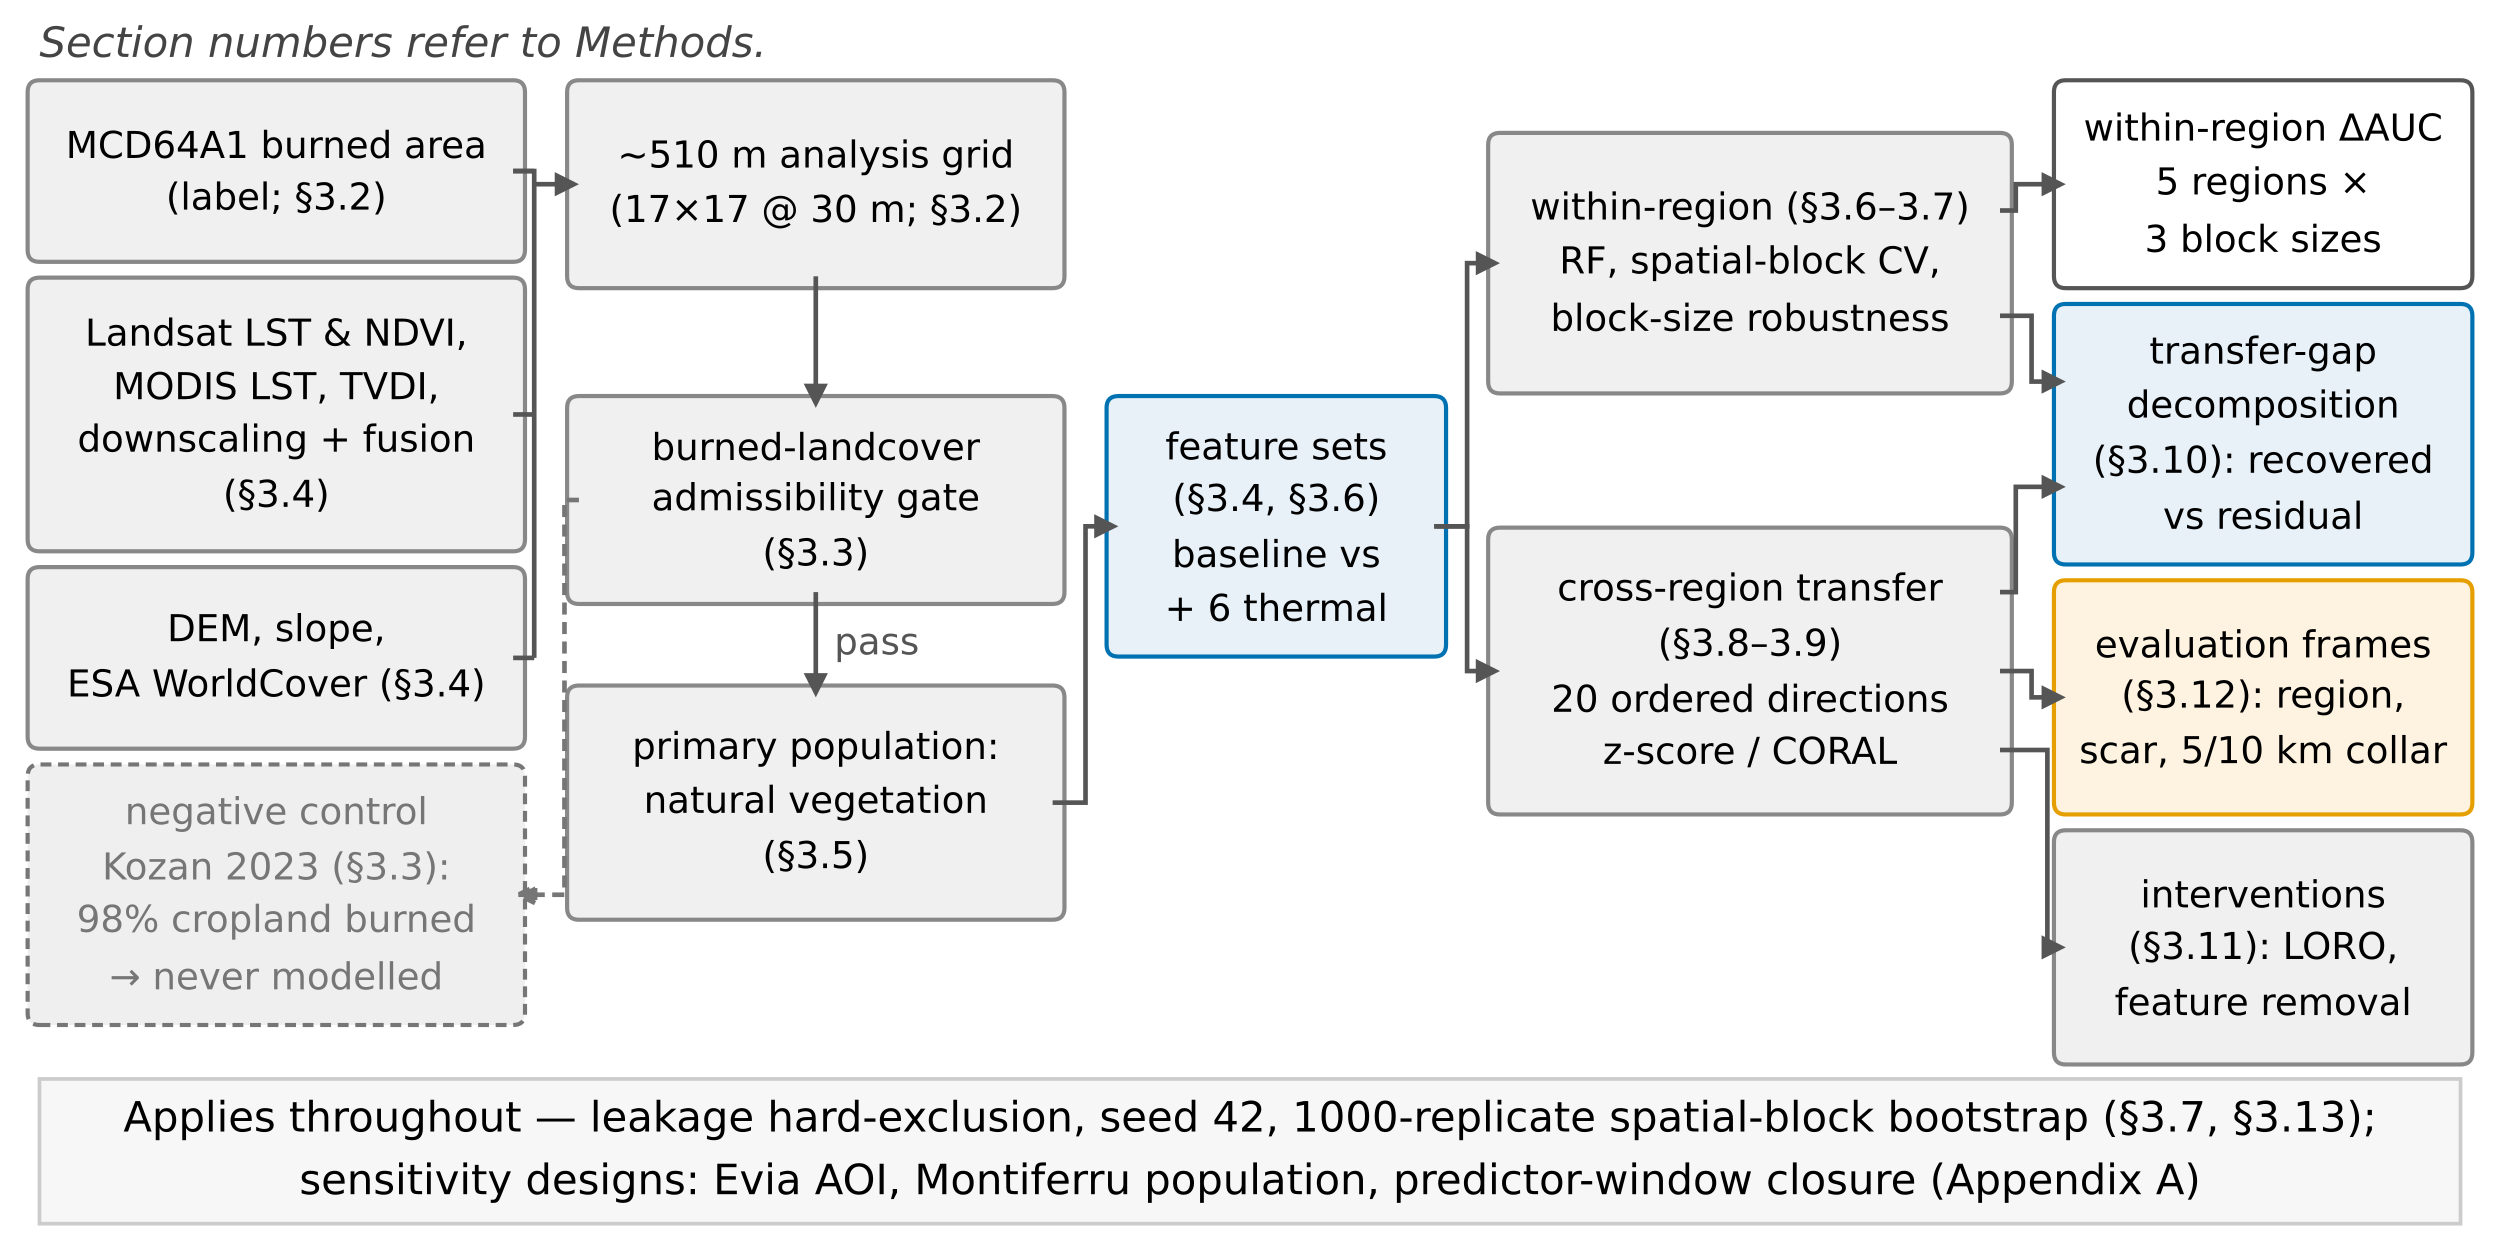
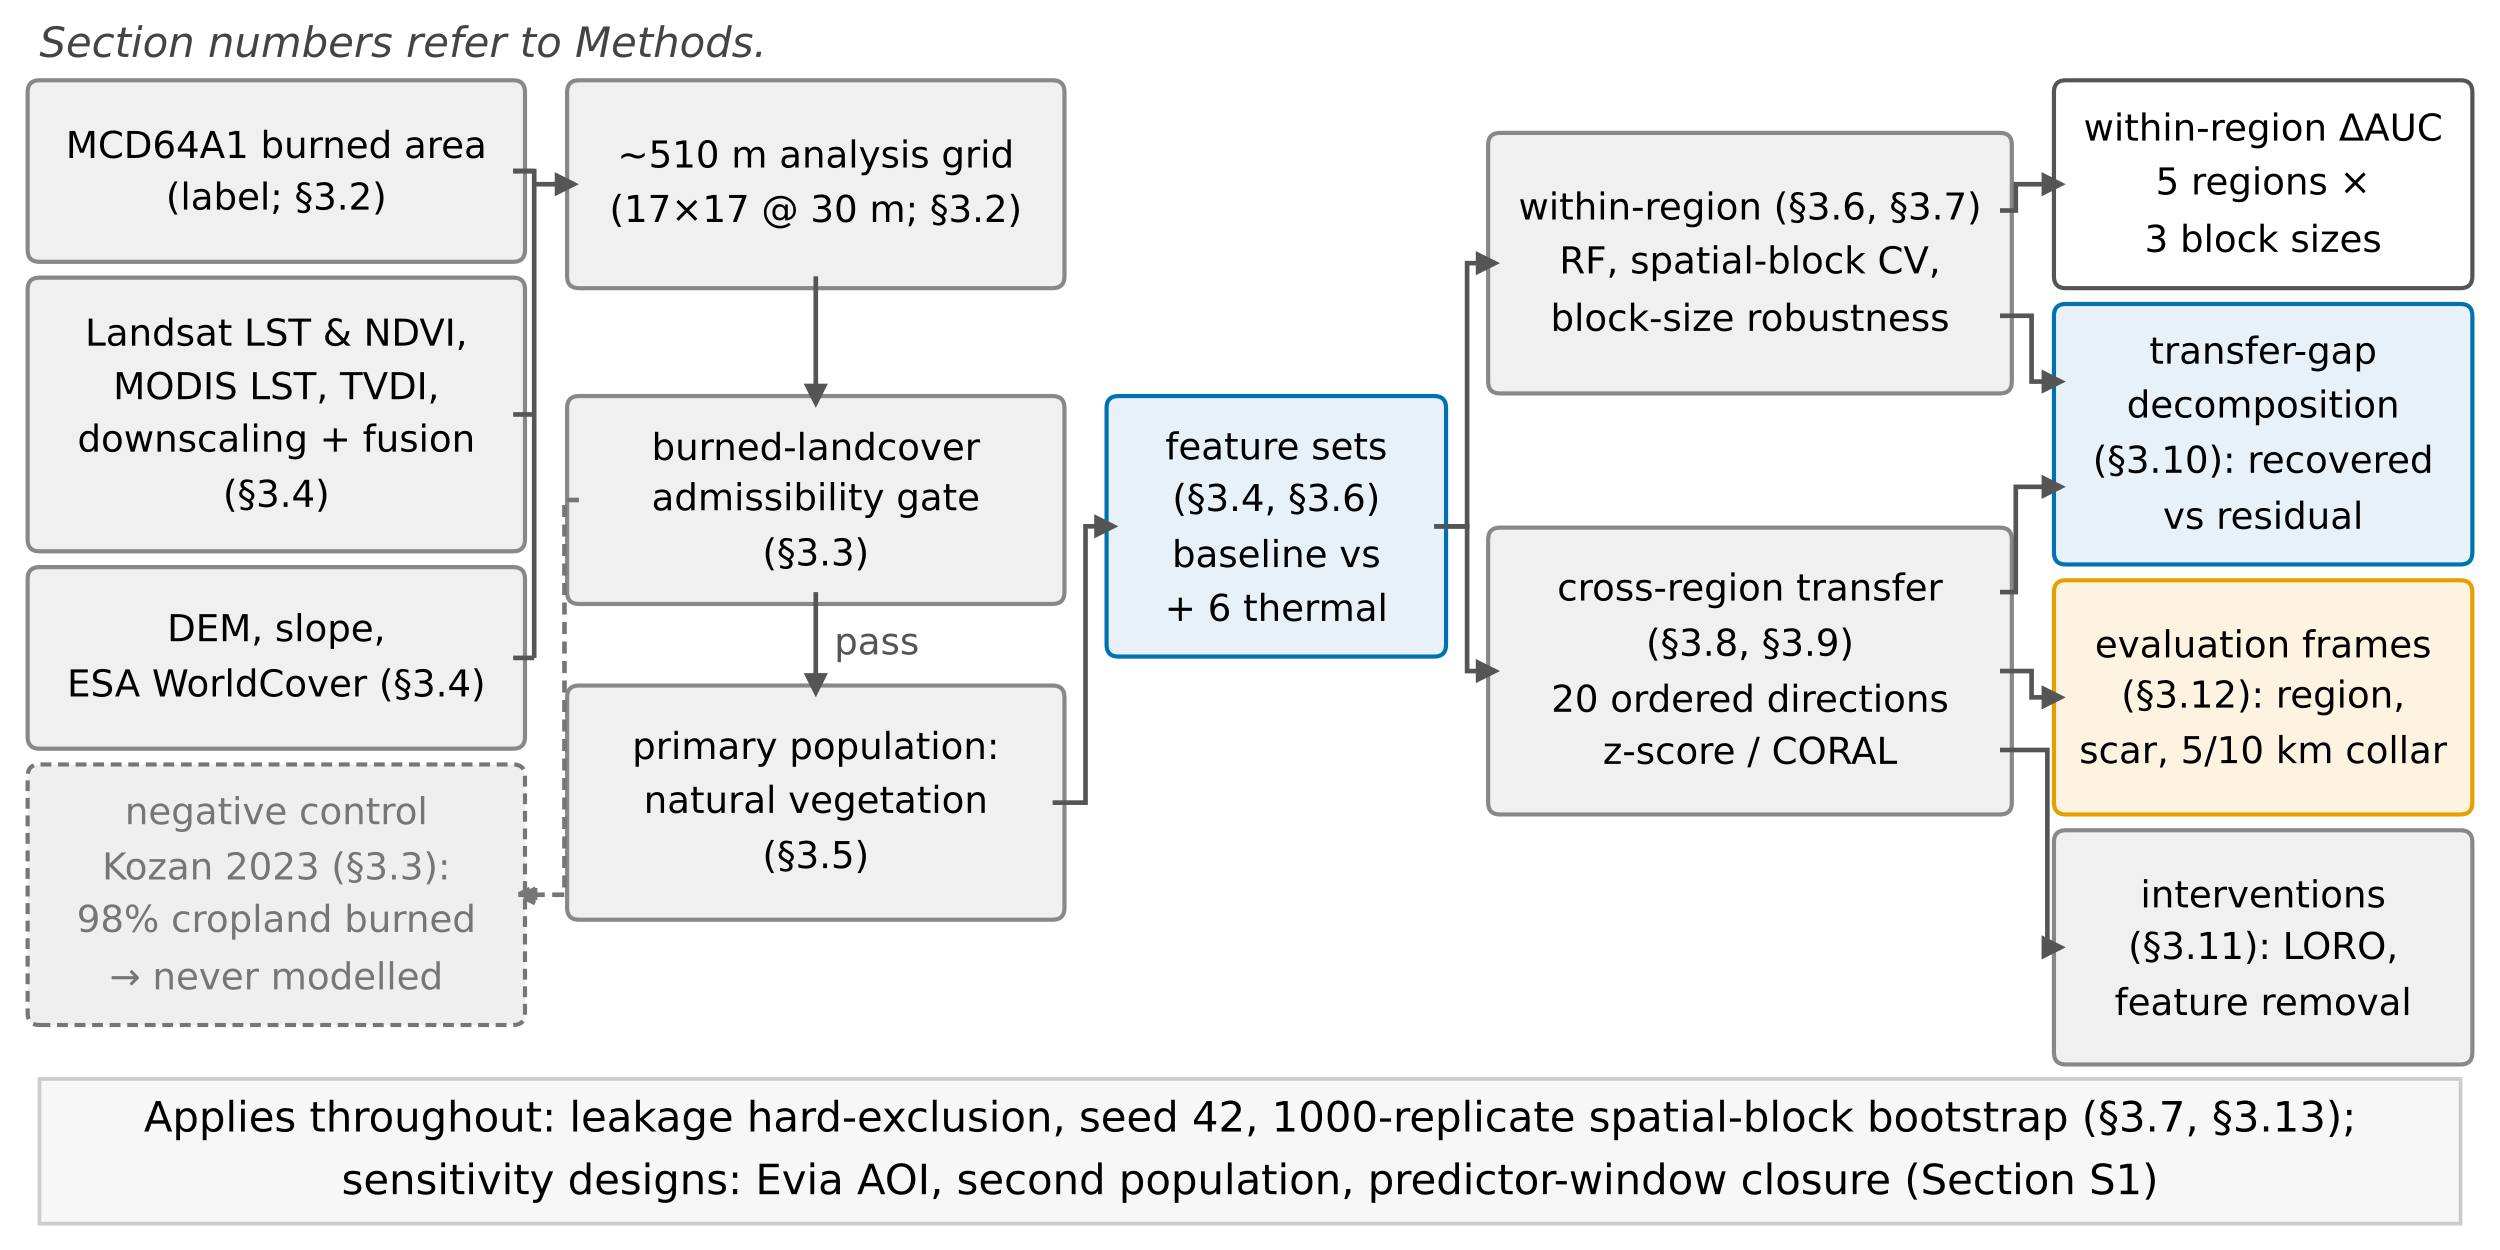
<svg xmlns="http://www.w3.org/2000/svg" width="538.583pt" height="269.291pt" viewBox="0 0 538.583 269.291" version="1.1">
  <defs>
    <style type="text/css">*{stroke-linejoin: round; stroke-linecap: butt}</style>
  </defs>
  <g id="figure_1">
    <g id="patch_1">
      <path d="M 0 269.291  L 538.583 269.291  L 538.583 0  L 0 0  z " style="fill: #ffffff" />
    </g>
    <g id="axes_1">
      <g id="patch_2">
-         <path d="M 8.504 56.409  L 110.551 56.409  Q 113.102 56.409 113.102 53.858  L 113.102 19.843  Q 113.102 17.291 110.551 17.291  L 8.504 17.291  Q 5.953 17.291 5.953 19.843  L 5.953 53.858  Q 5.953 56.409 8.504 56.409  z " clip-path="url(#pab33051553)" style="fill: #f0f0f0; stroke: #888888; stroke-width: 0.9; stroke-linejoin: miter" />
+         <path d="M 8.504 56.409  L 110.551 56.409  Q 113.102 56.409 113.102 53.858  L 113.102 19.843  Q 113.102 17.291 110.551 17.291  L 8.504 17.291  Q 5.953 17.291 5.953 19.843  L 5.953 53.858  Q 5.953 56.409 8.504 56.409  z " clip-path="url(#pe9113bcd9f)" style="fill: #f0f0f0; stroke: #888888; stroke-width: 0.9; stroke-linejoin: miter" />
      </g>
      <g id="patch_3">
-         <path d="M 8.504 118.772  L 110.551 118.772  Q 113.102 118.772 113.102 116.22  L 113.102 62.362  Q 113.102 59.811 110.551 59.811  L 8.504 59.811  Q 5.953 59.811 5.953 62.362  L 5.953 116.22  Q 5.953 118.772 8.504 118.772  z " clip-path="url(#pab33051553)" style="fill: #f0f0f0; stroke: #888888; stroke-width: 0.9; stroke-linejoin: miter" />
+         <path d="M 8.504 118.772  L 110.551 118.772  Q 113.102 118.772 113.102 116.22  L 113.102 62.362  Q 113.102 59.811 110.551 59.811  L 8.504 59.811  Q 5.953 59.811 5.953 62.362  L 5.953 116.22  Q 5.953 118.772 8.504 118.772  z " clip-path="url(#pe9113bcd9f)" style="fill: #f0f0f0; stroke: #888888; stroke-width: 0.9; stroke-linejoin: miter" />
      </g>
      <g id="patch_4">
-         <path d="M 8.504 161.291  L 110.551 161.291  Q 113.102 161.291 113.102 158.74  L 113.102 124.724  Q 113.102 122.173 110.551 122.173  L 8.504 122.173  Q 5.953 122.173 5.953 124.724  L 5.953 158.74  Q 5.953 161.291 8.504 161.291  z " clip-path="url(#pab33051553)" style="fill: #f0f0f0; stroke: #888888; stroke-width: 0.9; stroke-linejoin: miter" />
+         <path d="M 8.504 161.291  L 110.551 161.291  Q 113.102 161.291 113.102 158.74  L 113.102 124.724  Q 113.102 122.173 110.551 122.173  L 8.504 122.173  Q 5.953 122.173 5.953 124.724  L 5.953 158.74  Q 5.953 161.291 8.504 161.291  z " clip-path="url(#pe9113bcd9f)" style="fill: #f0f0f0; stroke: #888888; stroke-width: 0.9; stroke-linejoin: miter" />
      </g>
      <g id="patch_5">
-         <path d="M 8.504 220.819  L 110.551 220.819  Q 113.102 220.819 113.102 218.268  L 113.102 167.244  Q 113.102 164.693 110.551 164.693  L 8.504 164.693  Q 5.953 164.693 5.953 167.244  L 5.953 218.268  Q 5.953 220.819 8.504 220.819  z " clip-path="url(#pab33051553)" style="fill: #efefef; stroke-dasharray: 2.34,1.44; stroke-dashoffset: 0; stroke: #767676; stroke-width: 0.9; stroke-linejoin: miter" />
+         <path d="M 8.504 220.819  L 110.551 220.819  Q 113.102 220.819 113.102 218.268  L 113.102 167.244  Q 113.102 164.693 110.551 164.693  L 8.504 164.693  Q 5.953 164.693 5.953 167.244  L 5.953 218.268  Q 5.953 220.819 8.504 220.819  z " clip-path="url(#pe9113bcd9f)" style="fill: #efefef; stroke-dasharray: 2.34,1.44; stroke-dashoffset: 0; stroke: #767676; stroke-width: 0.9; stroke-linejoin: miter" />
      </g>
      <g id="patch_6">
-         <path d="M 124.724 62.079  L 226.772 62.079  Q 229.323 62.079 229.323 59.528  L 229.323 19.843  Q 229.323 17.291 226.772 17.291  L 124.724 17.291  Q 122.173 17.291 122.173 19.843  L 122.173 59.528  Q 122.173 62.079 124.724 62.079  z " clip-path="url(#pab33051553)" style="fill: #f0f0f0; stroke: #888888; stroke-width: 0.9; stroke-linejoin: miter" />
+         <path d="M 124.724 62.079  L 226.772 62.079  Q 229.323 62.079 229.323 59.528  L 229.323 19.843  Q 229.323 17.291 226.772 17.291  L 124.724 17.291  Q 122.173 17.291 122.173 19.843  L 122.173 59.528  Q 122.173 62.079 124.724 62.079  z " clip-path="url(#pe9113bcd9f)" style="fill: #f0f0f0; stroke: #888888; stroke-width: 0.9; stroke-linejoin: miter" />
      </g>
      <g id="patch_7">
-         <path d="M 124.724 130.11  L 226.772 130.11  Q 229.323 130.11 229.323 127.559  L 229.323 87.874  Q 229.323 85.323 226.772 85.323  L 124.724 85.323  Q 122.173 85.323 122.173 87.874  L 122.173 127.559  Q 122.173 130.11 124.724 130.11  z " clip-path="url(#pab33051553)" style="fill: #f0f0f0; stroke: #888888; stroke-width: 0.9; stroke-linejoin: miter" />
+         <path d="M 124.724 130.11  L 226.772 130.11  Q 229.323 130.11 229.323 127.559  L 229.323 87.874  Q 229.323 85.323 226.772 85.323  L 124.724 85.323  Q 122.173 85.323 122.173 87.874  L 122.173 127.559  Q 122.173 130.11 124.724 130.11  z " clip-path="url(#pe9113bcd9f)" style="fill: #f0f0f0; stroke: #888888; stroke-width: 0.9; stroke-linejoin: miter" />
      </g>
      <g id="patch_8">
-         <path d="M 124.724 198.142  L 226.772 198.142  Q 229.323 198.142 229.323 195.591  L 229.323 150.236  Q 229.323 147.685 226.772 147.685  L 124.724 147.685  Q 122.173 147.685 122.173 150.236  L 122.173 195.591  Q 122.173 198.142 124.724 198.142  z " clip-path="url(#pab33051553)" style="fill: #f0f0f0; stroke: #888888; stroke-width: 0.9; stroke-linejoin: miter" />
+         <path d="M 124.724 198.142  L 226.772 198.142  Q 229.323 198.142 229.323 195.591  L 229.323 150.236  Q 229.323 147.685 226.772 147.685  L 124.724 147.685  Q 122.173 147.685 122.173 150.236  L 122.173 195.591  Q 122.173 198.142 124.724 198.142  z " clip-path="url(#pe9113bcd9f)" style="fill: #f0f0f0; stroke: #888888; stroke-width: 0.9; stroke-linejoin: miter" />
      </g>
      <g id="patch_9">
-         <path d="M 240.945 141.449  L 308.976 141.449  Q 311.528 141.449 311.528 138.898  L 311.528 87.874  Q 311.528 85.323 308.976 85.323  L 240.945 85.323  Q 238.394 85.323 238.394 87.874  L 238.394 138.898  Q 238.394 141.449 240.945 141.449  z " clip-path="url(#pab33051553)" style="fill: #e8f1f8; stroke: #0072b2; stroke-width: 0.9; stroke-linejoin: miter" />
+         <path d="M 240.945 141.449  L 308.976 141.449  Q 311.528 141.449 311.528 138.898  L 311.528 87.874  Q 311.528 85.323 308.976 85.323  L 240.945 85.323  Q 238.394 85.323 238.394 87.874  L 238.394 138.898  Q 238.394 141.449 240.945 141.449  z " clip-path="url(#pe9113bcd9f)" style="fill: #e8f1f8; stroke: #0072b2; stroke-width: 0.9; stroke-linejoin: miter" />
      </g>
      <g id="patch_10">
-         <path d="M 323.15 84.756  L 430.866 84.756  Q 433.417 84.756 433.417 82.205  L 433.417 31.181  Q 433.417 28.63 430.866 28.63  L 323.15 28.63  Q 320.598 28.63 320.598 31.181  L 320.598 82.205  Q 320.598 84.756 323.15 84.756  z " clip-path="url(#pab33051553)" style="fill: #f0f0f0; stroke: #888888; stroke-width: 0.9; stroke-linejoin: miter" />
+         <path d="M 323.15 84.756  L 430.866 84.756  Q 433.417 84.756 433.417 82.205  L 433.417 31.181  Q 433.417 28.63 430.866 28.63  L 323.15 28.63  Q 320.598 28.63 320.598 31.181  L 320.598 82.205  Q 320.598 84.756 323.15 84.756  z " clip-path="url(#pe9113bcd9f)" style="fill: #f0f0f0; stroke: #888888; stroke-width: 0.9; stroke-linejoin: miter" />
      </g>
      <g id="patch_11">
-         <path d="M 323.15 175.465  L 430.866 175.465  Q 433.417 175.465 433.417 172.913  L 433.417 116.22  Q 433.417 113.669 430.866 113.669  L 323.15 113.669  Q 320.598 113.669 320.598 116.22  L 320.598 172.913  Q 320.598 175.465 323.15 175.465  z " clip-path="url(#pab33051553)" style="fill: #f0f0f0; stroke: #888888; stroke-width: 0.9; stroke-linejoin: miter" />
+         <path d="M 323.15 175.465  L 430.866 175.465  Q 433.417 175.465 433.417 172.913  L 433.417 116.22  Q 433.417 113.669 430.866 113.669  L 323.15 113.669  Q 320.598 113.669 320.598 116.22  L 320.598 172.913  Q 320.598 175.465 323.15 175.465  z " clip-path="url(#pe9113bcd9f)" style="fill: #f0f0f0; stroke: #888888; stroke-width: 0.9; stroke-linejoin: miter" />
      </g>
      <g id="patch_12">
-         <path d="M 445.039 62.079  L 530.079 62.079  Q 532.63 62.079 532.63 59.528  L 532.63 19.843  Q 532.63 17.291 530.079 17.291  L 445.039 17.291  Q 442.488 17.291 442.488 19.843  L 442.488 59.528  Q 442.488 62.079 445.039 62.079  z " clip-path="url(#pab33051553)" style="fill: #ffffff; stroke: #555555; stroke-width: 0.9; stroke-linejoin: miter" />
+         <path d="M 445.039 62.079  L 530.079 62.079  Q 532.63 62.079 532.63 59.528  L 532.63 19.843  Q 532.63 17.291 530.079 17.291  L 445.039 17.291  Q 442.488 17.291 442.488 19.843  L 442.488 59.528  Q 442.488 62.079 445.039 62.079  z " clip-path="url(#pe9113bcd9f)" style="fill: #ffffff; stroke: #555555; stroke-width: 0.9; stroke-linejoin: miter" />
      </g>
      <g id="patch_13">
-         <path d="M 445.039 121.606  L 530.079 121.606  Q 532.63 121.606 532.63 119.055  L 532.63 68.031  Q 532.63 65.48 530.079 65.48  L 445.039 65.48  Q 442.488 65.48 442.488 68.031  L 442.488 119.055  Q 442.488 121.606 445.039 121.606  z " clip-path="url(#pab33051553)" style="fill: #e8f1f8; stroke: #0072b2; stroke-width: 0.9; stroke-linejoin: miter" />
+         <path d="M 445.039 121.606  L 530.079 121.606  Q 532.63 121.606 532.63 119.055  L 532.63 68.031  Q 532.63 65.48 530.079 65.48  L 445.039 65.48  Q 442.488 65.48 442.488 68.031  L 442.488 119.055  Q 442.488 121.606 445.039 121.606  z " clip-path="url(#pe9113bcd9f)" style="fill: #e8f1f8; stroke: #0072b2; stroke-width: 0.9; stroke-linejoin: miter" />
      </g>
      <g id="patch_14">
-         <path d="M 445.039 175.465  L 530.079 175.465  Q 532.63 175.465 532.63 172.913  L 532.63 127.559  Q 532.63 125.008 530.079 125.008  L 445.039 125.008  Q 442.488 125.008 442.488 127.559  L 442.488 172.913  Q 442.488 175.465 445.039 175.465  z " clip-path="url(#pab33051553)" style="fill: #fdf3e0; stroke: #e69f00; stroke-width: 0.9; stroke-linejoin: miter" />
+         <path d="M 445.039 175.465  L 530.079 175.465  Q 532.63 175.465 532.63 172.913  L 532.63 127.559  Q 532.63 125.008 530.079 125.008  L 445.039 125.008  Q 442.488 125.008 442.488 127.559  L 442.488 172.913  Q 442.488 175.465 445.039 175.465  z " clip-path="url(#pe9113bcd9f)" style="fill: #fdf3e0; stroke: #e69f00; stroke-width: 0.9; stroke-linejoin: miter" />
      </g>
      <g id="patch_15">
-         <path d="M 445.039 229.323  L 530.079 229.323  Q 532.63 229.323 532.63 226.772  L 532.63 181.417  Q 532.63 178.866 530.079 178.866  L 445.039 178.866  Q 442.488 178.866 442.488 181.417  L 442.488 226.772  Q 442.488 229.323 445.039 229.323  z " clip-path="url(#pab33051553)" style="fill: #f0f0f0; stroke: #888888; stroke-width: 0.9; stroke-linejoin: miter" />
+         <path d="M 445.039 229.323  L 530.079 229.323  Q 532.63 229.323 532.63 226.772  L 532.63 181.417  Q 532.63 178.866 530.079 178.866  L 445.039 178.866  Q 442.488 178.866 442.488 181.417  L 442.488 226.772  Q 442.488 229.323 445.039 229.323  z " clip-path="url(#pe9113bcd9f)" style="fill: #f0f0f0; stroke: #888888; stroke-width: 0.9; stroke-linejoin: miter" />
      </g>
      <g id="patch_16">
-         <path d="M 8.504 263.622  L 530.079 263.622  L 530.079 232.441  L 8.504 232.441  z " clip-path="url(#pab33051553)" style="fill: #f7f7f7; stroke: #cccccc; stroke-width: 0.8; stroke-linejoin: miter" />
+         <path d="M 8.504 263.622  L 530.079 263.622  L 530.079 232.441  L 8.504 232.441  z " clip-path="url(#pe9113bcd9f)" style="fill: #f7f7f7; stroke: #cccccc; stroke-width: 0.8; stroke-linejoin: miter" />
      </g>
      <g id="patch_17">
-         <path d="M 110.551 36.85  L 115.087 36.85  L 115.087 141.732  " clip-path="url(#pab33051553)" style="fill: none; stroke: #555555; stroke-linejoin: miter" />
+         <path d="M 110.551 36.85  L 115.087 36.85  L 115.087 141.732  " clip-path="url(#pe9113bcd9f)" style="fill: none; stroke: #555555; stroke-linejoin: miter" />
      </g>
      <g id="patch_18">
-         <path d="M 110.551 36.85  L 115.087 36.85  " clip-path="url(#pab33051553)" style="fill: none; stroke: #555555; stroke-linejoin: miter" />
+         <path d="M 110.551 36.85  L 115.087 36.85  " clip-path="url(#pe9113bcd9f)" style="fill: none; stroke: #555555; stroke-linejoin: miter" />
      </g>
      <g id="patch_19">
-         <path d="M 110.551 89.291  L 115.087 89.291  " clip-path="url(#pab33051553)" style="fill: none; stroke: #555555; stroke-linejoin: miter" />
+         <path d="M 110.551 89.291  L 115.087 89.291  " clip-path="url(#pe9113bcd9f)" style="fill: none; stroke: #555555; stroke-linejoin: miter" />
      </g>
      <g id="patch_20">
-         <path d="M 110.551 141.732  L 115.087 141.732  " clip-path="url(#pab33051553)" style="fill: none; stroke: #555555; stroke-linejoin: miter" />
+         <path d="M 110.551 141.732  L 115.087 141.732  " clip-path="url(#pe9113bcd9f)" style="fill: none; stroke: #555555; stroke-linejoin: miter" />
      </g>
      <g id="patch_21">
-         <path d="M 115.087 39.685  L 123.606 39.685  " clip-path="url(#pab33051553)" style="fill: none; stroke: #555555; stroke-linejoin: miter" />
-         <path d="M 120.006 37.885  L 123.606 39.685  L 120.006 41.485  z " clip-path="url(#pab33051553)" style="fill: #555555; stroke: #555555; stroke-linejoin: miter" />
+         <path d="M 115.087 39.685  L 123.606 39.685  " clip-path="url(#pe9113bcd9f)" style="fill: none; stroke: #555555; stroke-linejoin: miter" />
+         <path d="M 120.006 37.885  L 123.606 39.685  L 120.006 41.485  z " clip-path="url(#pe9113bcd9f)" style="fill: #555555; stroke: #555555; stroke-linejoin: miter" />
      </g>
      <g id="patch_22">
-         <path d="M 175.748 59.528  L 175.748 86.756  " clip-path="url(#pab33051553)" style="fill: none; stroke: #555555; stroke-linejoin: miter" />
-         <path d="M 177.548 83.156  L 175.748 86.756  L 173.948 83.156  z " clip-path="url(#pab33051553)" style="fill: #555555; stroke: #555555; stroke-linejoin: miter" />
+         <path d="M 175.748 59.528  L 175.748 86.756  " clip-path="url(#pe9113bcd9f)" style="fill: none; stroke: #555555; stroke-linejoin: miter" />
+         <path d="M 177.548 83.156  L 175.748 86.756  L 173.948 83.156  z " clip-path="url(#pe9113bcd9f)" style="fill: #555555; stroke: #555555; stroke-linejoin: miter" />
      </g>
      <g id="patch_23">
-         <path d="M 175.748 127.559  L 175.748 149.118  " clip-path="url(#pab33051553)" style="fill: none; stroke: #555555; stroke-linejoin: miter" />
-         <path d="M 177.548 145.518  L 175.748 149.118  L 173.948 145.518  z " clip-path="url(#pab33051553)" style="fill: #555555; stroke: #555555; stroke-linejoin: miter" />
+         <path d="M 175.748 127.559  L 175.748 149.118  " clip-path="url(#pe9113bcd9f)" style="fill: none; stroke: #555555; stroke-linejoin: miter" />
+         <path d="M 177.548 145.518  L 175.748 149.118  L 173.948 145.518  z " clip-path="url(#pe9113bcd9f)" style="fill: #555555; stroke: #555555; stroke-linejoin: miter" />
      </g>
      <g id="patch_24">
-         <path d="M 124.724 107.717  L 121.606 107.717  L 121.606 192.756  L 111.669 192.756  " clip-path="url(#pab33051553)" style="fill: none; stroke-dasharray: 2.6,1.6; stroke-dashoffset: 0; stroke: #767676; stroke-linejoin: miter" />
-         <path d="M 115.269 194.556  L 111.669 192.756  L 115.269 190.956  z " clip-path="url(#pab33051553)" style="fill: #767676; stroke-dasharray: 2.6,1.6; stroke-dashoffset: 0; stroke: #767676; stroke-linejoin: miter" />
+         <path d="M 124.724 107.717  L 121.606 107.717  L 121.606 192.756  L 111.669 192.756  " clip-path="url(#pe9113bcd9f)" style="fill: none; stroke-dasharray: 2.6,1.6; stroke-dashoffset: 0; stroke: #767676; stroke-linejoin: miter" />
+         <path d="M 115.269 194.556  L 111.669 192.756  L 115.269 190.956  z " clip-path="url(#pe9113bcd9f)" style="fill: #767676; stroke-dasharray: 2.6,1.6; stroke-dashoffset: 0; stroke: #767676; stroke-linejoin: miter" />
      </g>
      <g id="patch_25">
-         <path d="M 226.772 172.913  L 233.858 172.913  L 233.858 113.386  L 239.827 113.386  " clip-path="url(#pab33051553)" style="fill: none; stroke: #555555; stroke-linejoin: miter" />
-         <path d="M 236.227 111.586  L 239.827 113.386  L 236.227 115.186  z " clip-path="url(#pab33051553)" style="fill: #555555; stroke: #555555; stroke-linejoin: miter" />
+         <path d="M 226.772 172.913  L 233.858 172.913  L 233.858 113.386  L 239.827 113.386  " clip-path="url(#pe9113bcd9f)" style="fill: none; stroke: #555555; stroke-linejoin: miter" />
+         <path d="M 236.227 111.586  L 239.827 113.386  L 236.227 115.186  z " clip-path="url(#pe9113bcd9f)" style="fill: #555555; stroke: #555555; stroke-linejoin: miter" />
      </g>
      <g id="patch_26">
-         <path d="M 308.976 113.386  L 316.063 113.386  L 316.063 56.693  L 322.032 56.693  " clip-path="url(#pab33051553)" style="fill: none; stroke: #555555; stroke-linejoin: miter" />
-         <path d="M 318.432 54.893  L 322.032 56.693  L 318.432 58.493  z " clip-path="url(#pab33051553)" style="fill: #555555; stroke: #555555; stroke-linejoin: miter" />
+         <path d="M 308.976 113.386  L 316.063 113.386  L 316.063 56.693  L 322.032 56.693  " clip-path="url(#pe9113bcd9f)" style="fill: none; stroke: #555555; stroke-linejoin: miter" />
+         <path d="M 318.432 54.893  L 322.032 56.693  L 318.432 58.493  z " clip-path="url(#pe9113bcd9f)" style="fill: #555555; stroke: #555555; stroke-linejoin: miter" />
      </g>
      <g id="patch_27">
-         <path d="M 308.976 113.386  L 316.063 113.386  L 316.063 144.567  L 322.032 144.567  " clip-path="url(#pab33051553)" style="fill: none; stroke: #555555; stroke-linejoin: miter" />
-         <path d="M 318.432 142.767  L 322.032 144.567  L 318.432 146.367  z " clip-path="url(#pab33051553)" style="fill: #555555; stroke: #555555; stroke-linejoin: miter" />
+         <path d="M 308.976 113.386  L 316.063 113.386  L 316.063 144.567  L 322.032 144.567  " clip-path="url(#pe9113bcd9f)" style="fill: none; stroke: #555555; stroke-linejoin: miter" />
+         <path d="M 318.432 142.767  L 322.032 144.567  L 318.432 146.367  z " clip-path="url(#pe9113bcd9f)" style="fill: #555555; stroke: #555555; stroke-linejoin: miter" />
      </g>
      <g id="patch_28">
-         <path d="M 430.866 45.354  L 434.268 45.354  L 434.268 39.685  L 443.921 39.685  " clip-path="url(#pab33051553)" style="fill: none; stroke: #555555; stroke-linejoin: miter" />
-         <path d="M 440.321 37.885  L 443.921 39.685  L 440.321 41.485  z " clip-path="url(#pab33051553)" style="fill: #555555; stroke: #555555; stroke-linejoin: miter" />
+         <path d="M 430.866 45.354  L 434.268 45.354  L 434.268 39.685  L 443.921 39.685  " clip-path="url(#pe9113bcd9f)" style="fill: none; stroke: #555555; stroke-linejoin: miter" />
+         <path d="M 440.321 37.885  L 443.921 39.685  L 440.321 41.485  z " clip-path="url(#pe9113bcd9f)" style="fill: #555555; stroke: #555555; stroke-linejoin: miter" />
      </g>
      <g id="patch_29">
-         <path d="M 430.866 68.031  L 437.669 68.031  L 437.669 82.205  L 443.921 82.205  " clip-path="url(#pab33051553)" style="fill: none; stroke: #555555; stroke-linejoin: miter" />
-         <path d="M 440.321 80.405  L 443.921 82.205  L 440.321 84.005  z " clip-path="url(#pab33051553)" style="fill: #555555; stroke: #555555; stroke-linejoin: miter" />
+         <path d="M 430.866 68.031  L 437.669 68.031  L 437.669 82.205  L 443.921 82.205  " clip-path="url(#pe9113bcd9f)" style="fill: none; stroke: #555555; stroke-linejoin: miter" />
+         <path d="M 440.321 80.405  L 443.921 82.205  L 440.321 84.005  z " clip-path="url(#pe9113bcd9f)" style="fill: #555555; stroke: #555555; stroke-linejoin: miter" />
      </g>
      <g id="patch_30">
-         <path d="M 430.866 127.559  L 434.268 127.559  L 434.268 104.882  L 443.921 104.882  " clip-path="url(#pab33051553)" style="fill: none; stroke: #555555; stroke-linejoin: miter" />
-         <path d="M 440.321 103.082  L 443.921 104.882  L 440.321 106.682  z " clip-path="url(#pab33051553)" style="fill: #555555; stroke: #555555; stroke-linejoin: miter" />
+         <path d="M 430.866 127.559  L 434.268 127.559  L 434.268 104.882  L 443.921 104.882  " clip-path="url(#pe9113bcd9f)" style="fill: none; stroke: #555555; stroke-linejoin: miter" />
+         <path d="M 440.321 103.082  L 443.921 104.882  L 440.321 106.682  z " clip-path="url(#pe9113bcd9f)" style="fill: #555555; stroke: #555555; stroke-linejoin: miter" />
      </g>
      <g id="patch_31">
-         <path d="M 430.866 144.567  L 437.669 144.567  L 437.669 150.236  L 443.921 150.236  " clip-path="url(#pab33051553)" style="fill: none; stroke: #555555; stroke-linejoin: miter" />
-         <path d="M 440.321 148.436  L 443.921 150.236  L 440.321 152.036  z " clip-path="url(#pab33051553)" style="fill: #555555; stroke: #555555; stroke-linejoin: miter" />
+         <path d="M 430.866 144.567  L 437.669 144.567  L 437.669 150.236  L 443.921 150.236  " clip-path="url(#pe9113bcd9f)" style="fill: none; stroke: #555555; stroke-linejoin: miter" />
+         <path d="M 440.321 148.436  L 443.921 150.236  L 440.321 152.036  z " clip-path="url(#pe9113bcd9f)" style="fill: #555555; stroke: #555555; stroke-linejoin: miter" />
      </g>
      <g id="patch_32">
-         <path d="M 430.866 161.575  L 441.071 161.575  L 441.071 204.094  L 443.921 204.094  " clip-path="url(#pab33051553)" style="fill: none; stroke: #555555; stroke-linejoin: miter" />
-         <path d="M 440.321 202.294  L 443.921 204.094  L 440.321 205.894  z " clip-path="url(#pab33051553)" style="fill: #555555; stroke: #555555; stroke-linejoin: miter" />
+         <path d="M 430.866 161.575  L 441.071 161.575  L 441.071 204.094  L 443.921 204.094  " clip-path="url(#pe9113bcd9f)" style="fill: none; stroke: #555555; stroke-linejoin: miter" />
+         <path d="M 440.321 202.294  L 443.921 204.094  L 440.321 205.894  z " clip-path="url(#pe9113bcd9f)" style="fill: #555555; stroke: #555555; stroke-linejoin: miter" />
      </g>
      <g id="text_1">
        <text style="font-size: 8px; font-family: 'DejaVu Sans', 'Bitstream Vera Sans', 'Computer Modern Sans Serif', 'Lucida Grande', 'Verdana', 'Geneva', 'Lucid', 'Arial', 'Helvetica', 'Avant Garde', sans-serif; text-anchor: start; fill: #555555" x="179.717" y="140.976" transform="rotate(-0 179.7165 140.9758)">pass</text>
      </g>
      <g id="text_2">
-         <text style="font-size: 9px; font-family: 'DejaVu Sans', 'Bitstream Vera Sans', 'Computer Modern Sans Serif', 'Lucida Grande', 'Verdana', 'Geneva', 'Lucid', 'Arial', 'Helvetica', 'Avant Garde', sans-serif" transform="translate(26.58313 243.7649)">Applies throughout — leakage hard-exclusion, seed 42, 1000-replicate spatial-block bootstrap (§3.7, §3.13);</text>
-         <text style="font-size: 9px; font-family: 'DejaVu Sans', 'Bitstream Vera Sans', 'Computer Modern Sans Serif', 'Lucida Grande', 'Verdana', 'Geneva', 'Lucid', 'Arial', 'Helvetica', 'Avant Garde', sans-serif" transform="translate(64.49704 257.2649)">sensitivity designs: Evia AOI, Montiferru population, predictor-window closure (Appendix A)</text>
+         <text style="font-size: 9px; font-family: 'DejaVu Sans', 'Bitstream Vera Sans', 'Computer Modern Sans Serif', 'Lucida Grande', 'Verdana', 'Geneva', 'Lucid', 'Arial', 'Helvetica', 'Avant Garde', sans-serif" transform="translate(30.99735 243.7649)">Applies throughout: leakage hard-exclusion, seed 42, 1000-replicate spatial-block bootstrap (§3.7, §3.13);</text>
+         <text style="font-size: 9px; font-family: 'DejaVu Sans', 'Bitstream Vera Sans', 'Computer Modern Sans Serif', 'Lucida Grande', 'Verdana', 'Geneva', 'Lucid', 'Arial', 'Helvetica', 'Avant Garde', sans-serif" transform="translate(73.59759 257.2649)">sensitivity designs: Evia AOI, second population, predictor-window closure (Section S1)</text>
      </g>
      <g id="text_3">
        <text style="font-style: italic; font-size: 9px; font-family: 'DejaVu Sans', 'Bitstream Vera Sans', 'Computer Modern Sans Serif', 'Lucida Grande', 'Verdana', 'Geneva', 'Lucid', 'Arial', 'Helvetica', 'Avant Garde', sans-serif; text-anchor: start; fill: #444444" x="8.504" y="12.26" transform="rotate(-0 8.503937 12.2595)">Section numbers refer to Methods.</text>
      </g>
      <g id="text_4">
        <text style="font-size: 8px; font-family: 'DejaVu Sans', 'Bitstream Vera Sans', 'Computer Modern Sans Serif', 'Lucida Grande', 'Verdana', 'Geneva', 'Lucid', 'Arial', 'Helvetica', 'Avant Garde', sans-serif" transform="translate(14.18506 34.03289)">MCD64A1 burned area</text>
        <text style="font-size: 8px; font-family: 'DejaVu Sans', 'Bitstream Vera Sans', 'Computer Modern Sans Serif', 'Lucida Grande', 'Verdana', 'Geneva', 'Lucid', 'Arial', 'Helvetica', 'Avant Garde', sans-serif" transform="translate(35.75193 45.16227)">(label; §3.2)</text>
      </g>
      <g id="text_5">
        <text style="font-size: 8px; font-family: 'DejaVu Sans', 'Bitstream Vera Sans', 'Computer Modern Sans Serif', 'Lucida Grande', 'Verdana', 'Geneva', 'Lucid', 'Arial', 'Helvetica', 'Avant Garde', sans-serif" transform="translate(18.33568 74.46571)">Landsat LST &amp; NDVI,</text>
        <text style="font-size: 8px; font-family: 'DejaVu Sans', 'Bitstream Vera Sans', 'Computer Modern Sans Serif', 'Lucida Grande', 'Verdana', 'Geneva', 'Lucid', 'Arial', 'Helvetica', 'Avant Garde', sans-serif" transform="translate(24.39256 85.99509)">MODIS LST, TVDI,</text>
        <text style="font-size: 8px; font-family: 'DejaVu Sans', 'Bitstream Vera Sans', 'Computer Modern Sans Serif', 'Lucida Grande', 'Verdana', 'Geneva', 'Lucid', 'Arial', 'Helvetica', 'Avant Garde', sans-serif" transform="translate(16.68818 97.29884)">downscaling + fusion</text>
        <text style="font-size: 8px; font-family: 'DejaVu Sans', 'Bitstream Vera Sans', 'Computer Modern Sans Serif', 'Lucida Grande', 'Verdana', 'Geneva', 'Lucid', 'Arial', 'Helvetica', 'Avant Garde', sans-serif" transform="translate(48.04506 109.1988)">(§3.4)</text>
      </g>
      <g id="text_6">
        <text style="font-size: 8px; font-family: 'DejaVu Sans', 'Bitstream Vera Sans', 'Computer Modern Sans Serif', 'Lucida Grande', 'Verdana', 'Geneva', 'Lucid', 'Arial', 'Helvetica', 'Avant Garde', sans-serif" transform="translate(36.01193 138.1398)">DEM, slope,</text>
        <text style="font-size: 8px; font-family: 'DejaVu Sans', 'Bitstream Vera Sans', 'Computer Modern Sans Serif', 'Lucida Grande', 'Verdana', 'Geneva', 'Lucid', 'Arial', 'Helvetica', 'Avant Garde', sans-serif" transform="translate(14.44818 150.0442)">ESA WorldCover (§3.4)</text>
      </g>
      <g id="text_7">
        <text style="font-size: 8px; font-family: 'DejaVu Sans', 'Bitstream Vera Sans', 'Computer Modern Sans Serif', 'Lucida Grande', 'Verdana', 'Geneva', 'Lucid', 'Arial', 'Helvetica', 'Avant Garde', sans-serif; fill: #767676" transform="translate(26.89631 177.5634)">negative control</text>
        <text style="font-size: 8px; font-family: 'DejaVu Sans', 'Bitstream Vera Sans', 'Computer Modern Sans Serif', 'Lucida Grande', 'Verdana', 'Geneva', 'Lucid', 'Arial', 'Helvetica', 'Avant Garde', sans-serif; fill: #767676" transform="translate(22.01818 189.4634)">Kozan 2023 (§3.3):</text>
        <text style="font-size: 8px; font-family: 'DejaVu Sans', 'Bitstream Vera Sans', 'Computer Modern Sans Serif', 'Lucida Grande', 'Verdana', 'Geneva', 'Lucid', 'Arial', 'Helvetica', 'Avant Garde', sans-serif; fill: #767676" transform="translate(16.53068 200.7634)">98% cropland burned</text>
        <text style="font-size: 8px; font-family: 'DejaVu Sans', 'Bitstream Vera Sans', 'Computer Modern Sans Serif', 'Lucida Grande', 'Verdana', 'Geneva', 'Lucid', 'Arial', 'Helvetica', 'Avant Garde', sans-serif; fill: #767676" transform="translate(23.59631 213.1384)">→ never modelled</text>
      </g>
      <g id="text_8">
        <text style="font-size: 8px; font-family: 'DejaVu Sans', 'Bitstream Vera Sans', 'Computer Modern Sans Serif', 'Lucida Grande', 'Verdana', 'Geneva', 'Lucid', 'Arial', 'Helvetica', 'Avant Garde', sans-serif" transform="translate(133.0218 36.09254)">~510 m analysis grid</text>
        <text style="font-size: 8px; font-family: 'DejaVu Sans', 'Bitstream Vera Sans', 'Computer Modern Sans Serif', 'Lucida Grande', 'Verdana', 'Geneva', 'Lucid', 'Arial', 'Helvetica', 'Avant Garde', sans-serif" transform="translate(131.3149 47.82441)">(17×17 @ 30 m; §3.2)</text>
      </g>
      <g id="text_9">
        <text style="font-size: 8px; font-family: 'DejaVu Sans', 'Bitstream Vera Sans', 'Computer Modern Sans Serif', 'Lucida Grande', 'Verdana', 'Geneva', 'Lucid', 'Arial', 'Helvetica', 'Avant Garde', sans-serif" transform="translate(140.3637 99.09904)">burned-landcover</text>
        <text style="font-size: 8px; font-family: 'DejaVu Sans', 'Bitstream Vera Sans', 'Computer Modern Sans Serif', 'Lucida Grande', 'Verdana', 'Geneva', 'Lucid', 'Arial', 'Helvetica', 'Avant Garde', sans-serif" transform="translate(140.3712 109.924)">admissibility gate</text>
        <text style="font-size: 8px; font-family: 'DejaVu Sans', 'Bitstream Vera Sans', 'Computer Modern Sans Serif', 'Lucida Grande', 'Verdana', 'Geneva', 'Lucid', 'Arial', 'Helvetica', 'Avant Garde', sans-serif" transform="translate(164.2655 121.824)">(§3.3)</text>
      </g>
      <g id="text_10">
        <text style="font-size: 8px; font-family: 'DejaVu Sans', 'Bitstream Vera Sans', 'Computer Modern Sans Serif', 'Lucida Grande', 'Verdana', 'Geneva', 'Lucid', 'Arial', 'Helvetica', 'Avant Garde', sans-serif" transform="translate(136.1893 163.5209)">primary population:</text>
        <text style="font-size: 8px; font-family: 'DejaVu Sans', 'Bitstream Vera Sans', 'Computer Modern Sans Serif', 'Lucida Grande', 'Verdana', 'Geneva', 'Lucid', 'Arial', 'Helvetica', 'Avant Garde', sans-serif" transform="translate(138.6699 175.1209)">natural vegetation</text>
        <text style="font-size: 8px; font-family: 'DejaVu Sans', 'Bitstream Vera Sans', 'Computer Modern Sans Serif', 'Lucida Grande', 'Verdana', 'Geneva', 'Lucid', 'Arial', 'Helvetica', 'Avant Garde', sans-serif" transform="translate(164.2655 187.0209)">(§3.5)</text>
      </g>
      <g id="text_11">
        <text style="font-size: 8px; font-family: 'DejaVu Sans', 'Bitstream Vera Sans', 'Computer Modern Sans Serif', 'Lucida Grande', 'Verdana', 'Geneva', 'Lucid', 'Arial', 'Helvetica', 'Avant Garde', sans-serif" transform="translate(251.0513 98.96833)">feature sets</text>
        <text style="font-size: 8px; font-family: 'DejaVu Sans', 'Bitstream Vera Sans', 'Computer Modern Sans Serif', 'Lucida Grande', 'Verdana', 'Geneva', 'Lucid', 'Arial', 'Helvetica', 'Avant Garde', sans-serif" transform="translate(252.5744 110.0933)">(§3.4, §3.6)</text>
        <text style="font-size: 8px; font-family: 'DejaVu Sans', 'Bitstream Vera Sans', 'Computer Modern Sans Serif', 'Lucida Grande', 'Verdana', 'Geneva', 'Lucid', 'Arial', 'Helvetica', 'Avant Garde', sans-serif" transform="translate(252.4838 122.1683)">baseline vs</text>
        <text style="font-size: 8px; font-family: 'DejaVu Sans', 'Bitstream Vera Sans', 'Computer Modern Sans Serif', 'Lucida Grande', 'Verdana', 'Geneva', 'Lucid', 'Arial', 'Helvetica', 'Avant Garde', sans-serif" transform="translate(250.9238 133.7683)">+ 6 thermal</text>
      </g>
      <g id="text_12">
-         <text style="font-size: 8px; font-family: 'DejaVu Sans', 'Bitstream Vera Sans', 'Computer Modern Sans Serif', 'Lucida Grande', 'Verdana', 'Geneva', 'Lucid', 'Arial', 'Helvetica', 'Avant Garde', sans-serif" transform="translate(329.6672 47.30041)">within-region (§3.6–3.7)</text>
+         <text style="font-size: 8px; font-family: 'DejaVu Sans', 'Bitstream Vera Sans', 'Computer Modern Sans Serif', 'Lucida Grande', 'Verdana', 'Geneva', 'Lucid', 'Arial', 'Helvetica', 'Avant Garde', sans-serif" transform="translate(327.1247 47.30041)">within-region (§3.6, §3.7)</text>
        <text style="font-size: 8px; font-family: 'DejaVu Sans', 'Bitstream Vera Sans', 'Computer Modern Sans Serif', 'Lucida Grande', 'Verdana', 'Geneva', 'Lucid', 'Arial', 'Helvetica', 'Avant Garde', sans-serif" transform="translate(335.9404 58.90041)">RF, spatial-block CV,</text>
        <text style="font-size: 8px; font-family: 'DejaVu Sans', 'Bitstream Vera Sans', 'Computer Modern Sans Serif', 'Lucida Grande', 'Verdana', 'Geneva', 'Lucid', 'Arial', 'Helvetica', 'Avant Garde', sans-serif" transform="translate(334.0304 71.27541)">block-size robustness</text>
      </g>
      <g id="text_13">
        <text style="font-size: 8px; font-family: 'DejaVu Sans', 'Bitstream Vera Sans', 'Computer Modern Sans Serif', 'Lucida Grande', 'Verdana', 'Geneva', 'Lucid', 'Arial', 'Helvetica', 'Avant Garde', sans-serif" transform="translate(335.476 129.3744)">cross-region transfer</text>
-         <text style="font-size: 8px; font-family: 'DejaVu Sans', 'Bitstream Vera Sans', 'Computer Modern Sans Serif', 'Lucida Grande', 'Verdana', 'Geneva', 'Lucid', 'Arial', 'Helvetica', 'Avant Garde', sans-serif" transform="translate(357.1641 141.2744)">(§3.8–3.9)</text>
+         <text style="font-size: 8px; font-family: 'DejaVu Sans', 'Bitstream Vera Sans', 'Computer Modern Sans Serif', 'Lucida Grande', 'Verdana', 'Geneva', 'Lucid', 'Arial', 'Helvetica', 'Avant Garde', sans-serif" transform="translate(354.6216 141.2744)">(§3.8, §3.9)</text>
        <text style="font-size: 8px; font-family: 'DejaVu Sans', 'Bitstream Vera Sans', 'Computer Modern Sans Serif', 'Lucida Grande', 'Verdana', 'Geneva', 'Lucid', 'Arial', 'Helvetica', 'Avant Garde', sans-serif" transform="translate(334.1829 153.3494)">20 ordered directions</text>
        <text style="font-size: 8px; font-family: 'DejaVu Sans', 'Bitstream Vera Sans', 'Computer Modern Sans Serif', 'Lucida Grande', 'Verdana', 'Geneva', 'Lucid', 'Arial', 'Helvetica', 'Avant Garde', sans-serif" transform="translate(345.3029 164.5644)">z-score / CORAL</text>
      </g>
      <g id="text_14">
        <text style="font-size: 8px; font-family: 'DejaVu Sans', 'Bitstream Vera Sans', 'Computer Modern Sans Serif', 'Lucida Grande', 'Verdana', 'Geneva', 'Lucid', 'Arial', 'Helvetica', 'Avant Garde', sans-serif" transform="translate(448.8691 30.29254)">within-region ΔAUC</text>
        <text style="font-size: 8px; font-family: 'DejaVu Sans', 'Bitstream Vera Sans', 'Computer Modern Sans Serif', 'Lucida Grande', 'Verdana', 'Geneva', 'Lucid', 'Arial', 'Helvetica', 'Avant Garde', sans-serif" transform="translate(464.3853 41.89254)">5 regions ×</text>
        <text style="font-size: 8px; font-family: 'DejaVu Sans', 'Bitstream Vera Sans', 'Computer Modern Sans Serif', 'Lucida Grande', 'Verdana', 'Geneva', 'Lucid', 'Arial', 'Helvetica', 'Avant Garde', sans-serif" transform="translate(462.0184 54.26754)">3 block sizes</text>
      </g>
      <g id="text_15">
        <text style="font-size: 8px; font-family: 'DejaVu Sans', 'Bitstream Vera Sans', 'Computer Modern Sans Serif', 'Lucida Grande', 'Verdana', 'Geneva', 'Lucid', 'Arial', 'Helvetica', 'Avant Garde', sans-serif" transform="translate(463.0453 78.35081)">transfer-gap</text>
        <text style="font-size: 8px; font-family: 'DejaVu Sans', 'Bitstream Vera Sans', 'Computer Modern Sans Serif', 'Lucida Grande', 'Verdana', 'Geneva', 'Lucid', 'Arial', 'Helvetica', 'Avant Garde', sans-serif" transform="translate(458.1716 89.95081)">decomposition</text>
        <text style="font-size: 8px; font-family: 'DejaVu Sans', 'Bitstream Vera Sans', 'Computer Modern Sans Serif', 'Lucida Grande', 'Verdana', 'Geneva', 'Lucid', 'Arial', 'Helvetica', 'Avant Garde', sans-serif" transform="translate(450.8628 101.8552)">(§3.10): recovered</text>
        <text style="font-size: 8px; font-family: 'DejaVu Sans', 'Bitstream Vera Sans', 'Computer Modern Sans Serif', 'Lucida Grande', 'Verdana', 'Geneva', 'Lucid', 'Arial', 'Helvetica', 'Avant Garde', sans-serif" transform="translate(465.9872 113.9258)">vs residual</text>
      </g>
      <g id="text_16">
        <text style="font-size: 8px; font-family: 'DejaVu Sans', 'Bitstream Vera Sans', 'Computer Modern Sans Serif', 'Lucida Grande', 'Verdana', 'Geneva', 'Lucid', 'Arial', 'Helvetica', 'Avant Garde', sans-serif" transform="translate(451.3034 141.6187)">evaluation frames</text>
        <text style="font-size: 8px; font-family: 'DejaVu Sans', 'Bitstream Vera Sans', 'Computer Modern Sans Serif', 'Lucida Grande', 'Verdana', 'Geneva', 'Lucid', 'Arial', 'Helvetica', 'Avant Garde', sans-serif" transform="translate(456.9909 152.4437)">(§3.12): region,</text>
        <text style="font-size: 8px; font-family: 'DejaVu Sans', 'Bitstream Vera Sans', 'Computer Modern Sans Serif', 'Lucida Grande', 'Verdana', 'Geneva', 'Lucid', 'Arial', 'Helvetica', 'Avant Garde', sans-serif" transform="translate(447.9353 164.4106)">scar, 5/10 km collar</text>
      </g>
      <g id="text_17">
        <text style="font-size: 8px; font-family: 'DejaVu Sans', 'Bitstream Vera Sans', 'Computer Modern Sans Serif', 'Lucida Grande', 'Verdana', 'Geneva', 'Lucid', 'Arial', 'Helvetica', 'Avant Garde', sans-serif" transform="translate(461.1297 195.477)">interventions</text>
        <text style="font-size: 8px; font-family: 'DejaVu Sans', 'Bitstream Vera Sans', 'Computer Modern Sans Serif', 'Lucida Grande', 'Verdana', 'Geneva', 'Lucid', 'Arial', 'Helvetica', 'Avant Garde', sans-serif" transform="translate(458.4784 206.602)">(§3.11): LORO,</text>
        <text style="font-size: 8px; font-family: 'DejaVu Sans', 'Bitstream Vera Sans', 'Computer Modern Sans Serif', 'Lucida Grande', 'Verdana', 'Geneva', 'Lucid', 'Arial', 'Helvetica', 'Avant Garde', sans-serif" transform="translate(455.5553 218.677)">feature removal</text>
      </g>
    </g>
  </g>
  <defs>
-     <clipPath id="pab33051553">
+     <clipPath id="pe9113bcd9f">
      <rect x="0" y="0" width="538.583" height="269.291" />
    </clipPath>
  </defs>
</svg>
